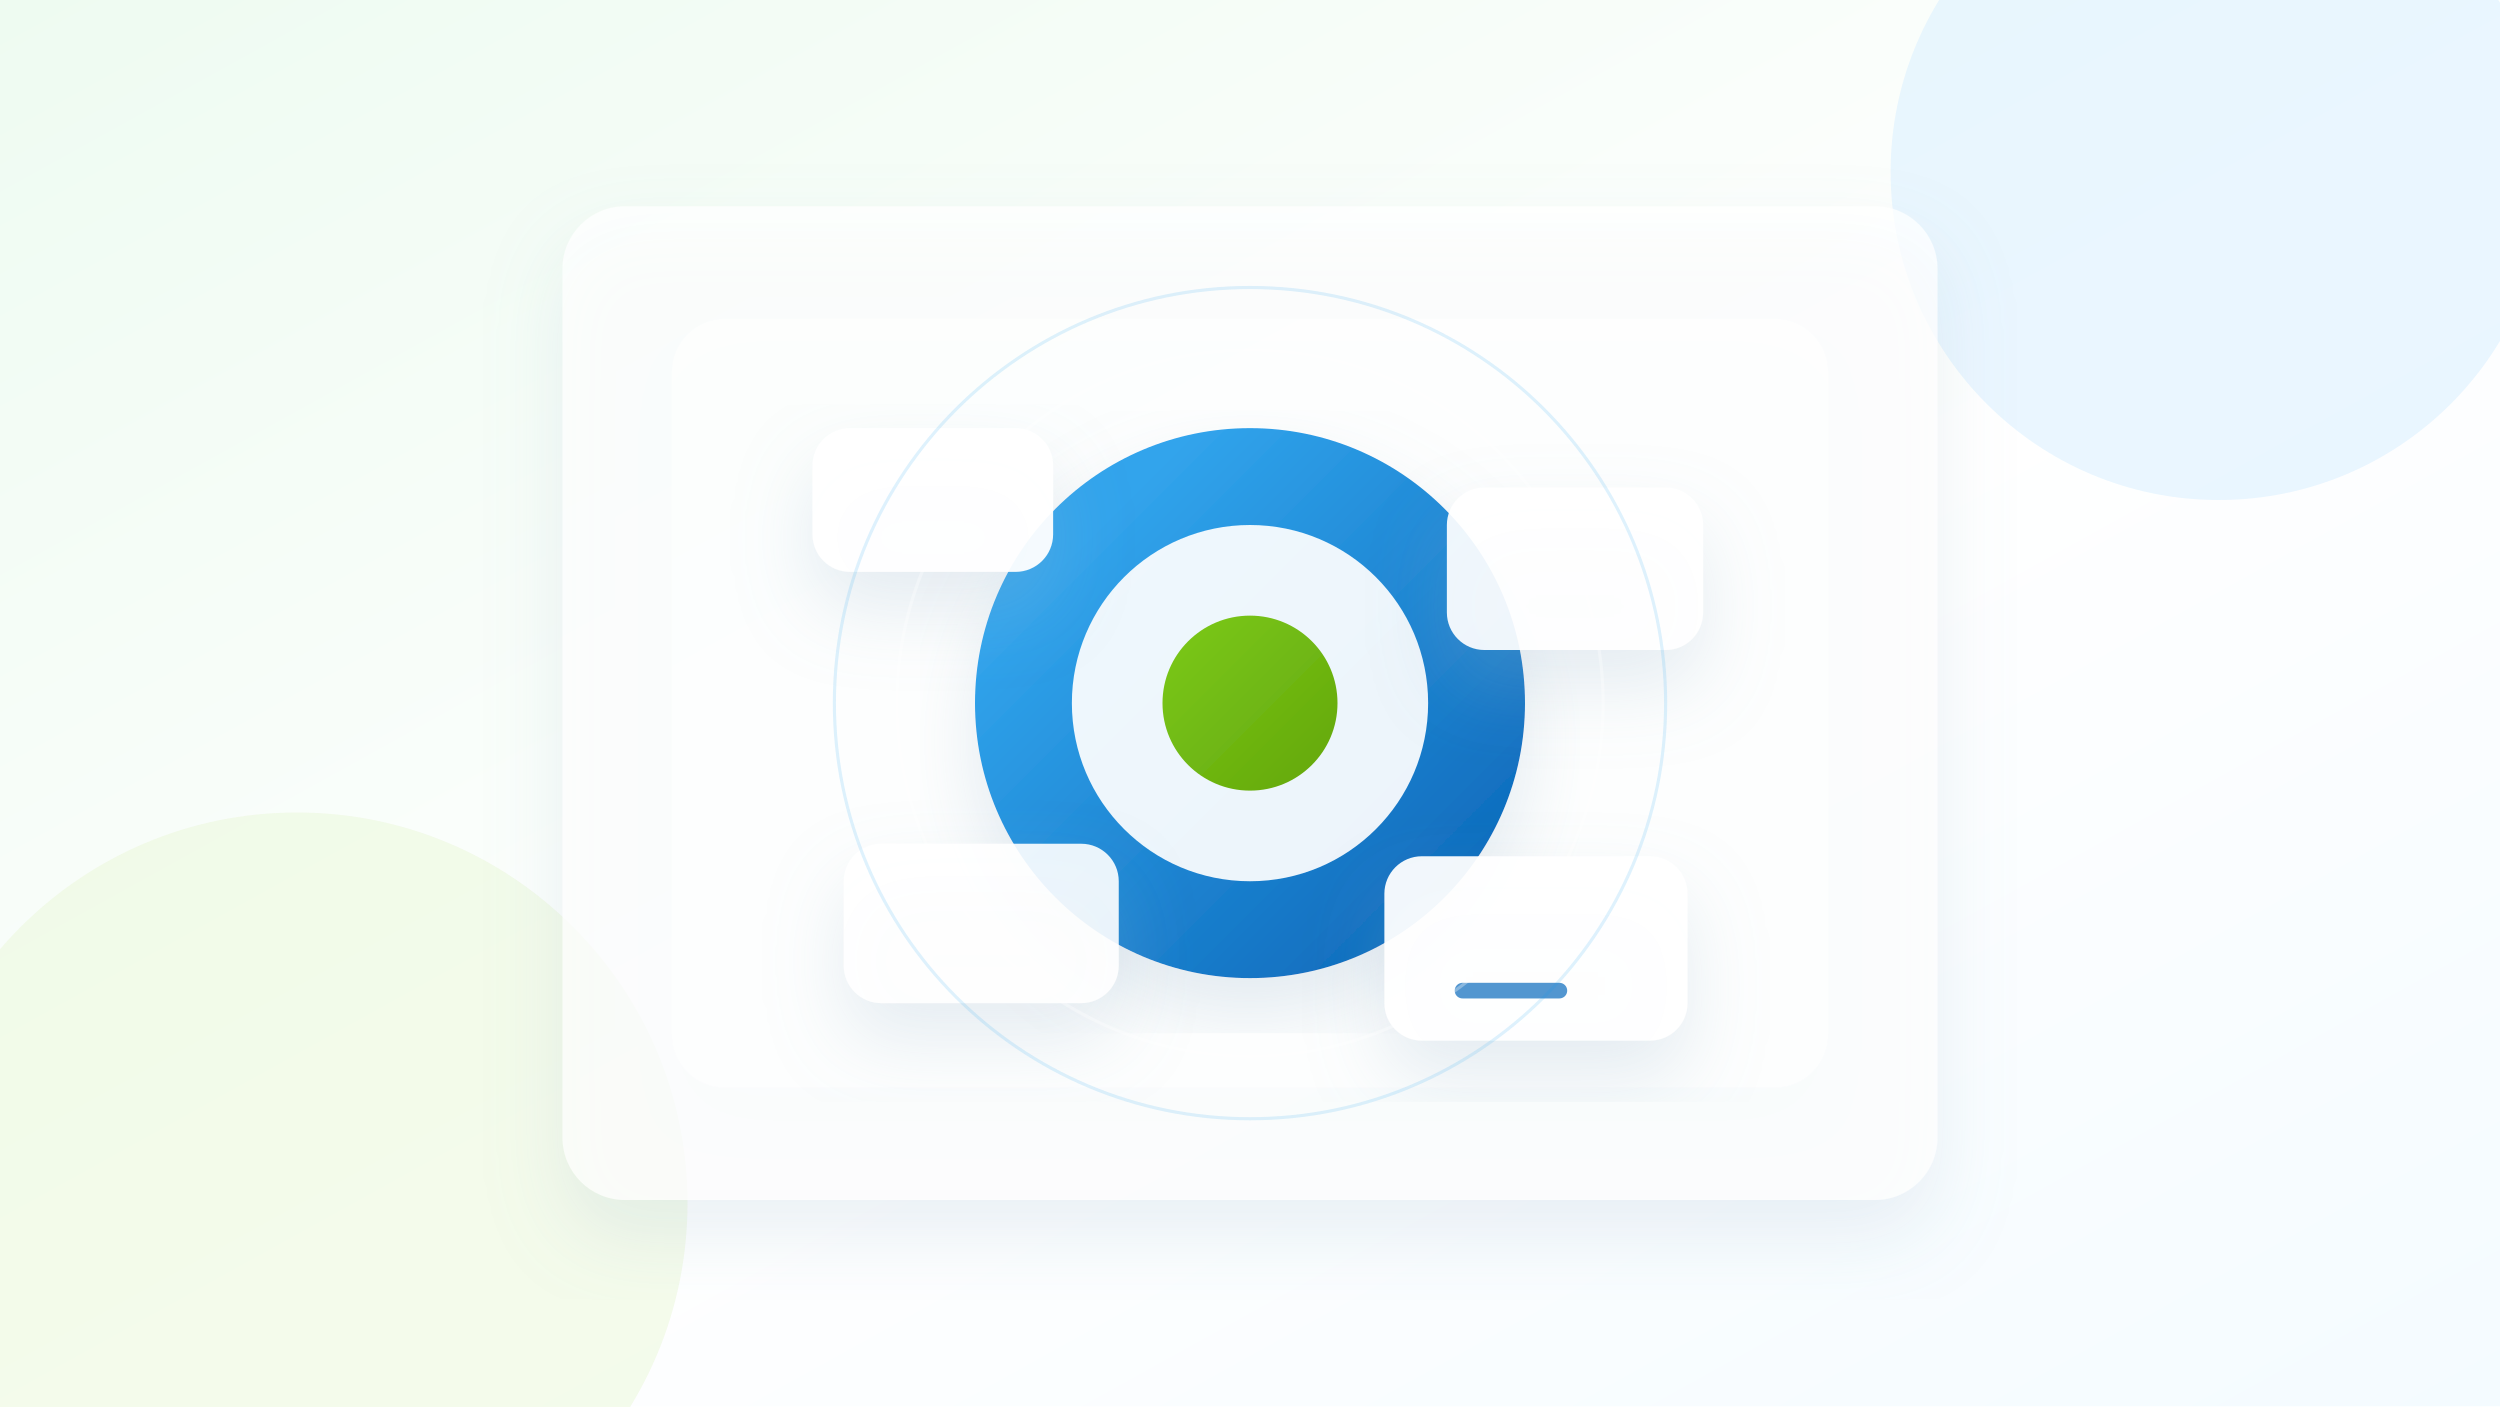
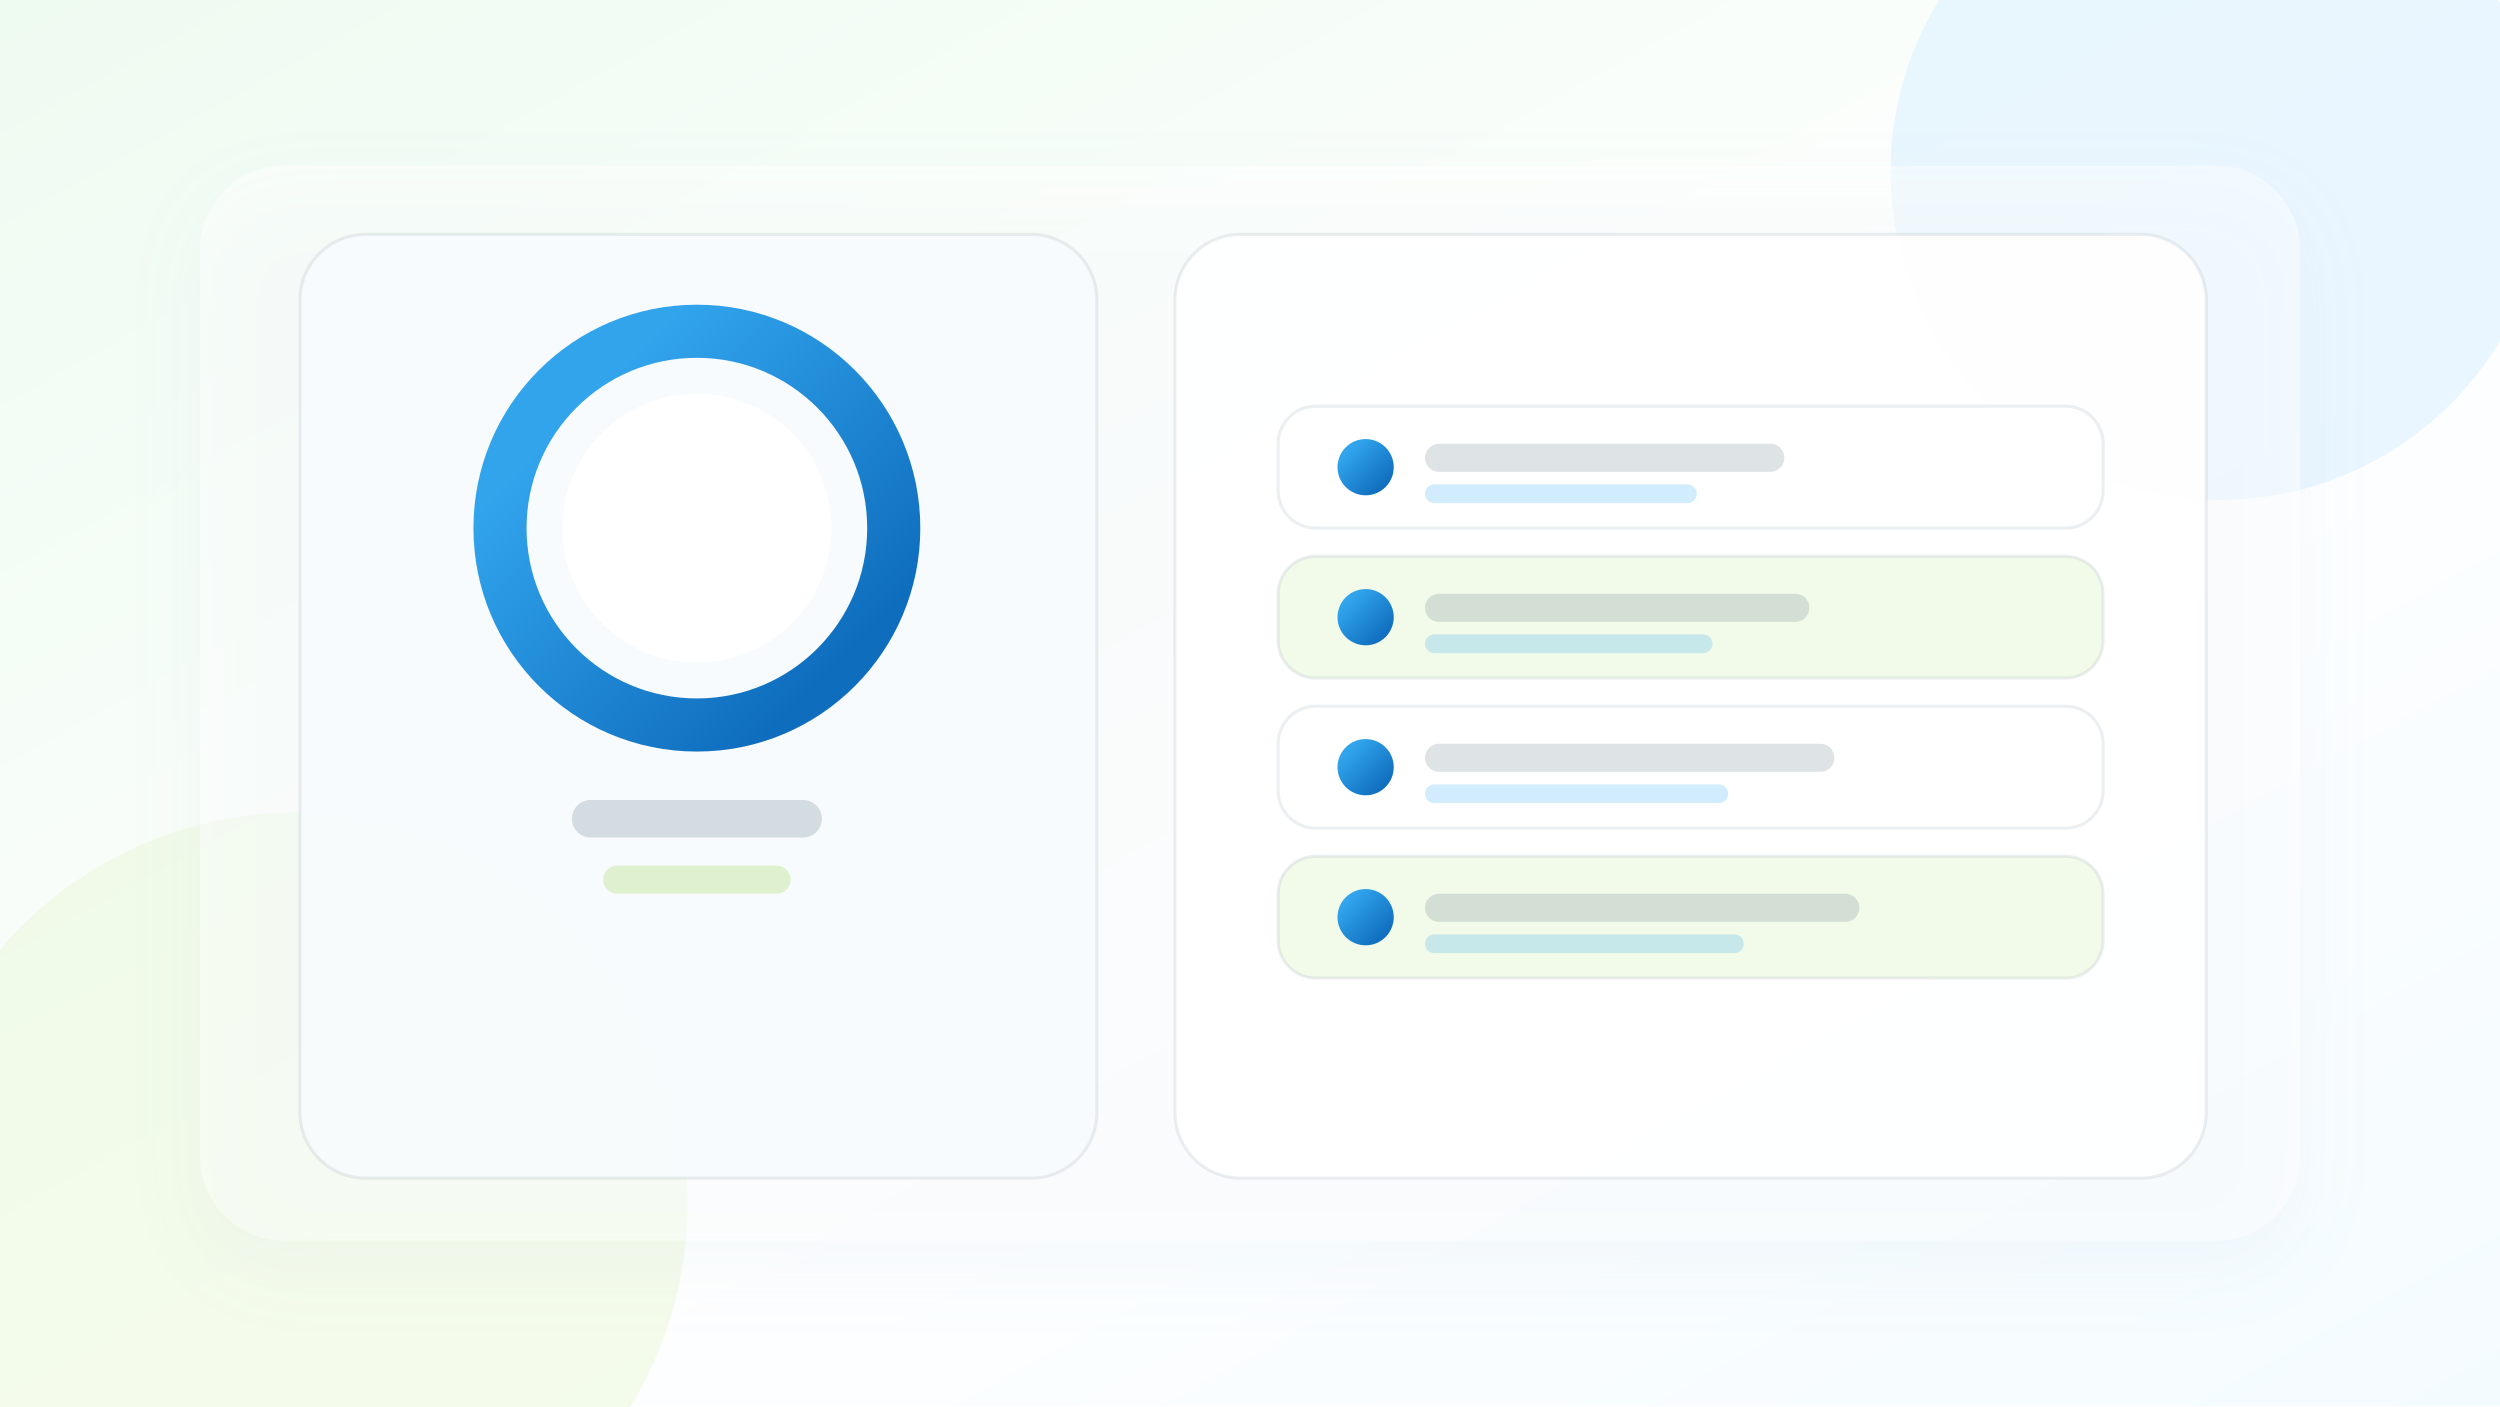
<svg xmlns="http://www.w3.org/2000/svg" width="1600" height="900" viewBox="0 0 1600 900" role="img" aria-hidden="true">
  <defs>
    <linearGradient id="bg" x1="0%" y1="0%" x2="100%" y2="100%">
      <stop offset="0%" stop-color="#eefbf1" />
      <stop offset="55%" stop-color="#ffffff" />
      <stop offset="100%" stop-color="#f4fbff" />
    </linearGradient>
-     <linearGradient id="panelGlow" x1="0%" y1="0%" x2="100%" y2="100%">
-       <stop offset="0%" stop-color="rgba(255,255,255,0.92)" />
-       <stop offset="100%" stop-color="rgba(255,255,255,0.58)" />
-     </linearGradient>
-     <linearGradient id="blueOrb" x1="20%" y1="20%" x2="85%" y2="85%">
+     <linearGradient id="primaryOrb" x1="20%" y1="20%" x2="85%" y2="85%">
      <stop offset="0%" stop-color="#31a4ec" />
      <stop offset="100%" stop-color="#0f6dbe" />
    </linearGradient>
-     <linearGradient id="accent" x1="0%" y1="0%" x2="100%" y2="100%">
+     <linearGradient id="accentOrb" x1="0%" y1="0%" x2="100%" y2="100%">
      <stop offset="0%" stop-color="#7cca1a" />
      <stop offset="100%" stop-color="#63a60b" />
    </linearGradient>
    <linearGradient id="line" x1="0%" y1="0%" x2="100%" y2="0%">
      <stop offset="0%" stop-color="#31a4ec" />
      <stop offset="100%" stop-color="#7cca1a" />
    </linearGradient>
-     <filter id="shadow" x="-10%" y="-10%" width="120%" height="120%">
-       <feDropShadow dx="0" dy="24" stdDeviation="24" flood-color="#98b7cc" flood-opacity="0.25" />
+     <filter id="shadowSoft" x="-10%" y="-10%" width="120%" height="120%">
+       <feDropShadow dx="0" dy="18" stdDeviation="22" flood-color="#98b7cc" flood-opacity="0.18" />
    </filter>
  </defs>
  <rect width="1600" height="900" fill="url(#bg)" />
  <g opacity="0.55">
    <circle cx="1420" cy="110" r="210" fill="#d8efff" />
    <circle cx="190" cy="770" r="250" fill="#ebf7da" />
  </g>
-   <g filter="url(#shadow)">
-     <rect x="360" y="132" width="880" height="636" rx="40" fill="rgba(255,255,255,0.74)" />
-     <rect x="430" y="204" width="740" height="492" rx="34" fill="rgba(255,255,255,0.58)" />
+   <g filter="url(#shadowSoft)">
+     <rect x="128" y="106" width="1344" height="688" rx="54" fill="rgba(255,255,255,0.42)" />
  </g>
-   <g filter="url(#shadow)">
-     <circle cx="800" cy="450" r="176" fill="url(#blueOrb)" />
-     <circle cx="800" cy="450" r="114" fill="rgba(255,255,255,0.92)" />
-     <circle cx="800" cy="450" r="56" fill="url(#accent)" />
-   </g>
-   <g filter="url(#shadow)">
-     <rect x="520" y="274" width="154" height="92" rx="24" fill="rgba(255,255,255,0.94)" />
-     <rect x="926" y="312" width="164" height="104" rx="24" fill="rgba(255,255,255,0.92)" />
-     <rect x="540" y="540" width="176" height="102" rx="24" fill="rgba(255,255,255,0.9)" />
-     <rect x="886" y="548" width="194" height="118" rx="24" fill="rgba(255,255,255,0.94)" />
-   </g>
-   <g fill="none" stroke-linecap="round">
-     <path d="M574 320 H628" stroke="url(#line)" stroke-width="12" />
-     <path d="M954 364 H1036" stroke="url(#line)" stroke-width="12" />
-     <path d="M572 592 H650" stroke="url(#line)" stroke-width="12" />
-     <path d="M924 598 H1022" stroke="url(#line)" stroke-width="12" />
-     <path d="M936 634 H998" stroke="#0f6dbe" stroke-width="10" opacity="0.72" />
-   </g>
-   <g opacity="0.7">
-     <circle cx="800" cy="450" r="226" fill="none" stroke="rgba(255,255,255,0.46)" stroke-width="2" />
-     <circle cx="800" cy="450" r="266" fill="none" stroke="rgba(5,150,239,0.18)" stroke-width="2" />
-   </g>
+   <rect x="192" y="150" width="510" height="604" rx="42" fill="rgba(247,251,253,0.96)" stroke="rgba(17,52,76,0.08)" stroke-width="2" />
+   <rect x="752" y="150" width="660" height="604" rx="42" fill="rgba(255,255,255,0.92)" stroke="rgba(17,52,76,0.08)" stroke-width="2" />
+   <circle cx="446" cy="338" r="126" fill="none" stroke="url(#primaryOrb)" stroke-width="34" />
+   <circle cx="446" cy="338" r="86" fill="rgba(255,255,255,0.96)" />
+   <rect x="366" y="512" width="160" height="24" rx="12" fill="rgba(17,52,76,0.16)" />
+   <rect x="386" y="554" width="120" height="18" rx="9" fill="rgba(120,197,21,0.2)" />
+   <rect x="818" y="260" width="528" height="78" rx="24" fill="rgba(255,255,255,0.96)" stroke="rgba(17,52,76,0.08)" stroke-width="2" />
+   <circle cx="874" cy="299" r="18" fill="url(#primaryOrb)" />
+   <rect x="912" y="284" width="230" height="18" rx="9" fill="rgba(17,52,76,0.14)" />
+   <rect x="912" y="310" width="174" height="12" rx="6" fill="rgba(5,150,239,0.18)" />
+   <rect x="818" y="356" width="528" height="78" rx="24" fill="rgba(241,250,233,0.96)" stroke="rgba(17,52,76,0.08)" stroke-width="2" />
+   <circle cx="874" cy="395" r="18" fill="url(#primaryOrb)" />
+   <rect x="912" y="380" width="246" height="18" rx="9" fill="rgba(17,52,76,0.14)" />
+   <rect x="912" y="406" width="184" height="12" rx="6" fill="rgba(5,150,239,0.18)" />
+   <rect x="818" y="452" width="528" height="78" rx="24" fill="rgba(255,255,255,0.96)" stroke="rgba(17,52,76,0.08)" stroke-width="2" />
+   <circle cx="874" cy="491" r="18" fill="url(#primaryOrb)" />
+   <rect x="912" y="476" width="262" height="18" rx="9" fill="rgba(17,52,76,0.14)" />
+   <rect x="912" y="502" width="194" height="12" rx="6" fill="rgba(5,150,239,0.18)" />
+   <rect x="818" y="548" width="528" height="78" rx="24" fill="rgba(241,250,233,0.96)" stroke="rgba(17,52,76,0.08)" stroke-width="2" />
+   <circle cx="874" cy="587" r="18" fill="url(#primaryOrb)" />
+   <rect x="912" y="572" width="278" height="18" rx="9" fill="rgba(17,52,76,0.14)" />
+   <rect x="912" y="598" width="204" height="12" rx="6" fill="rgba(5,150,239,0.18)" />
</svg>
